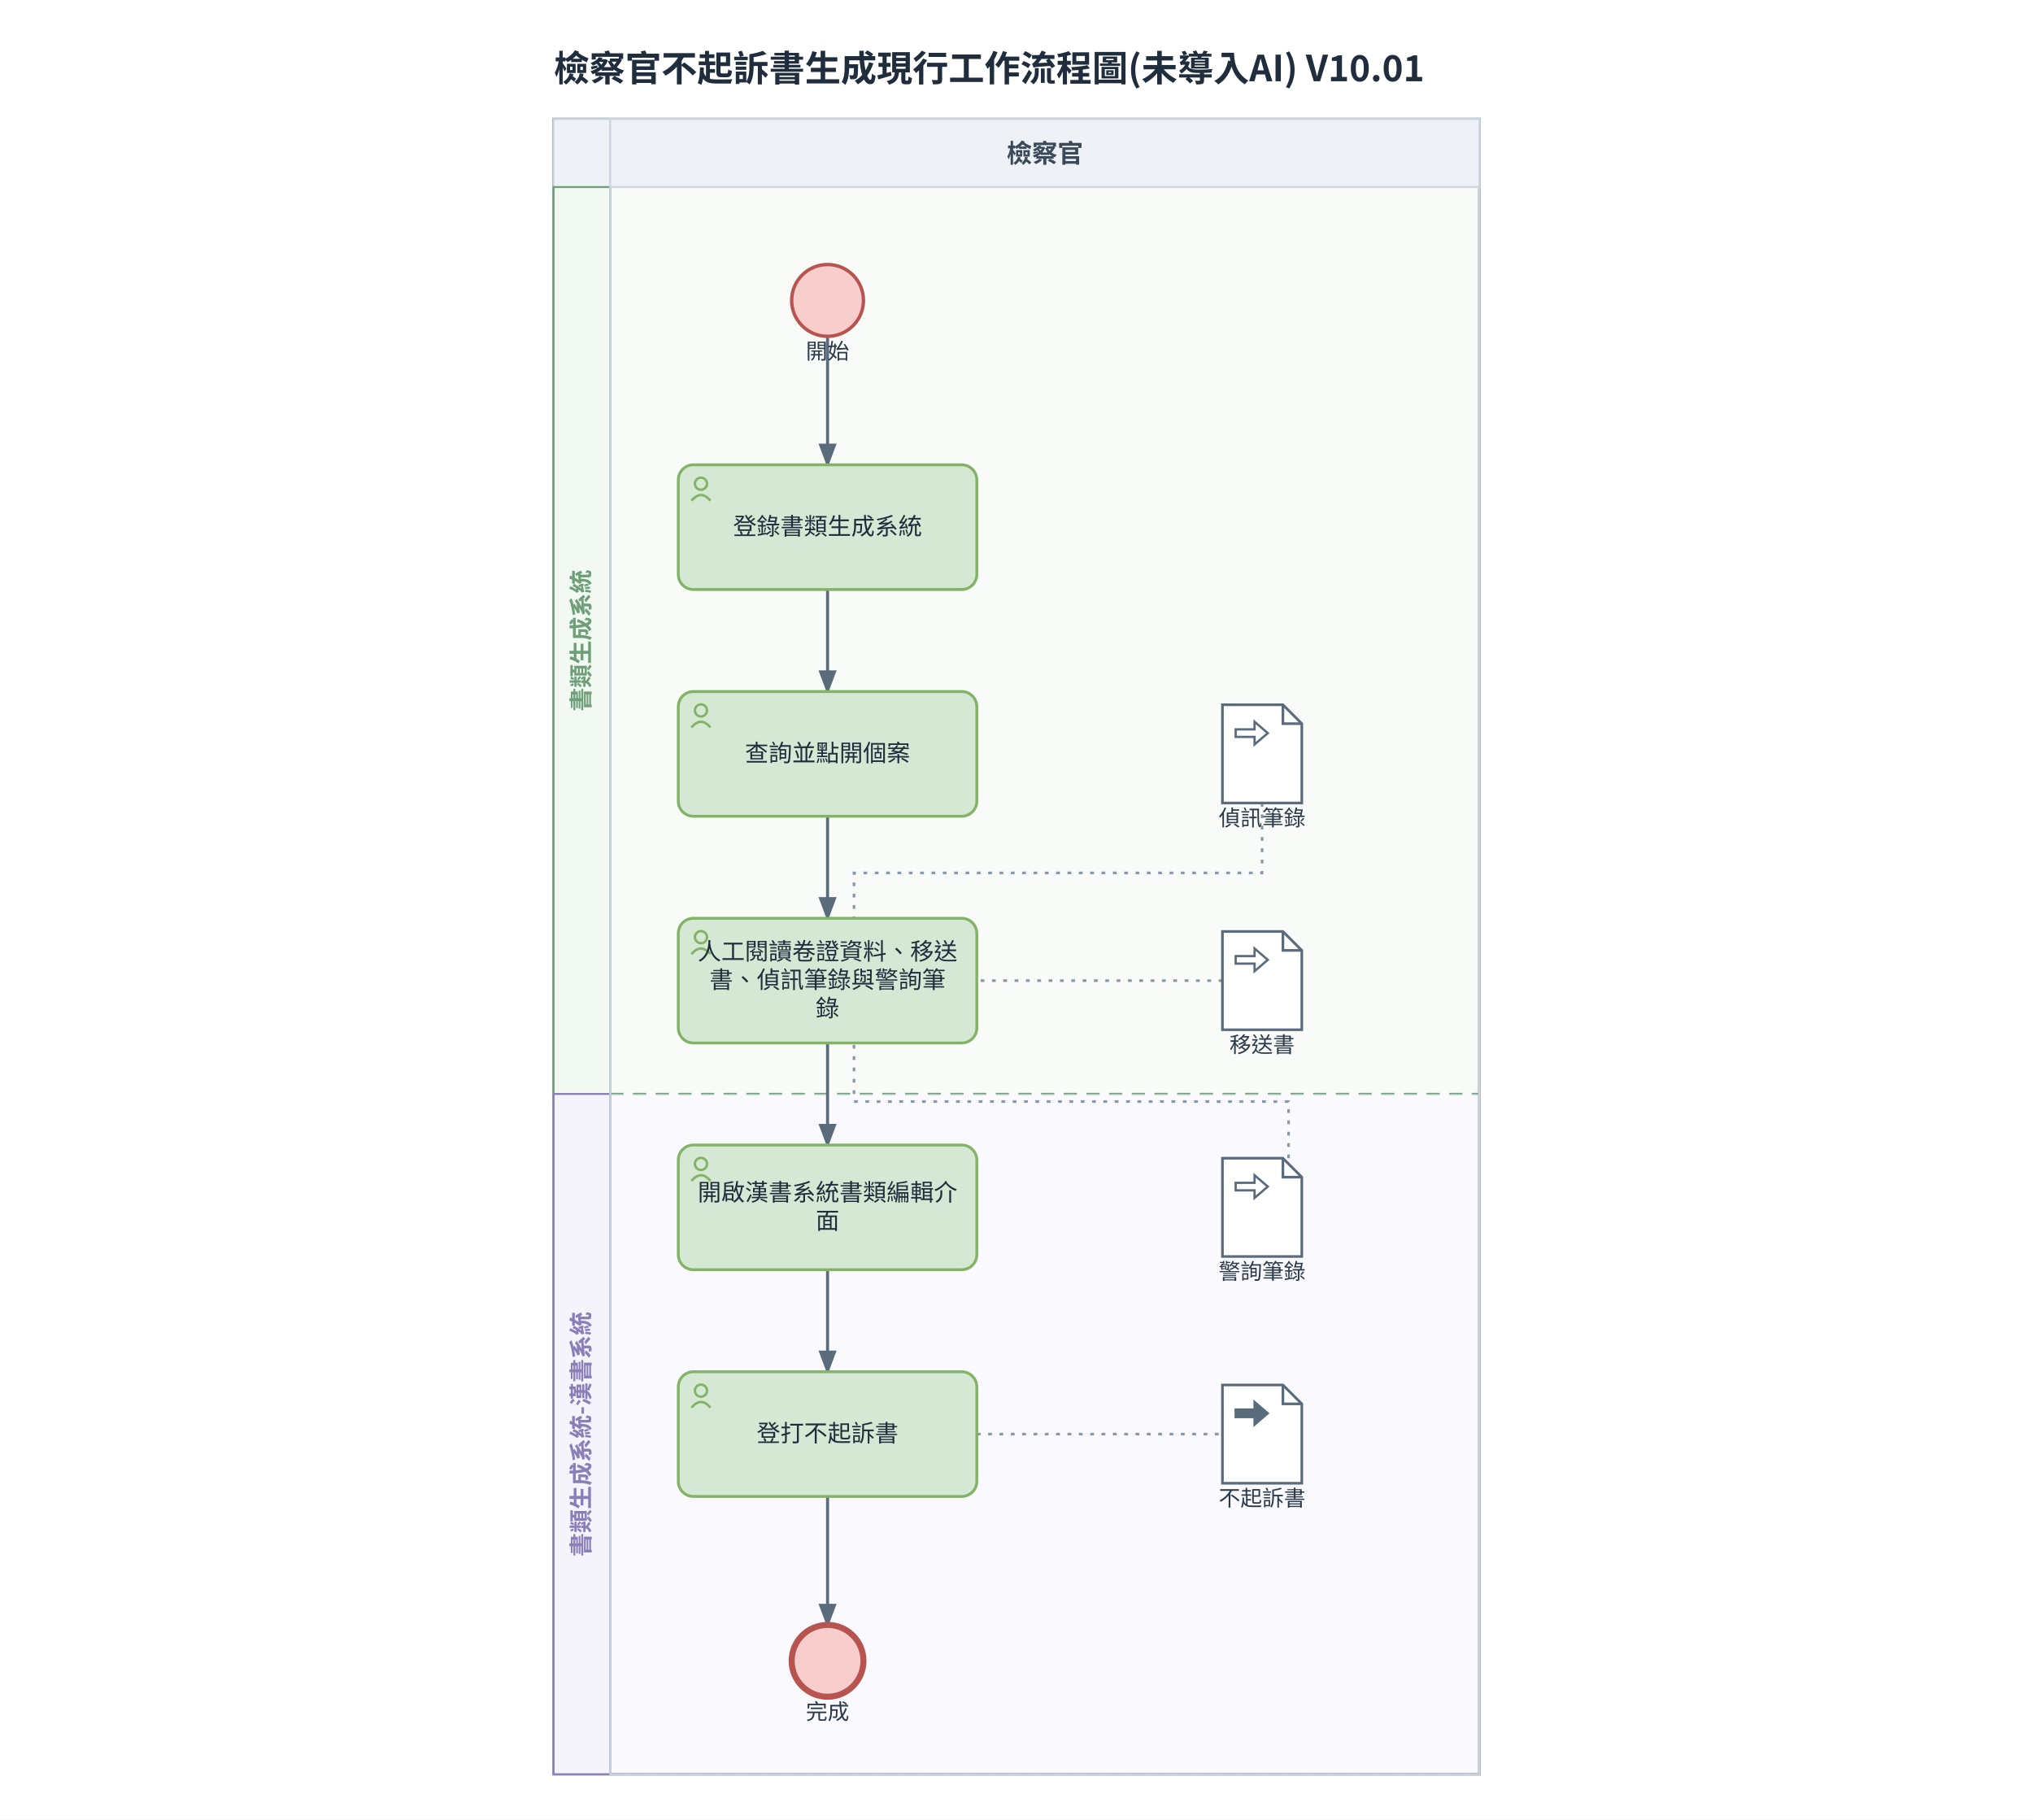
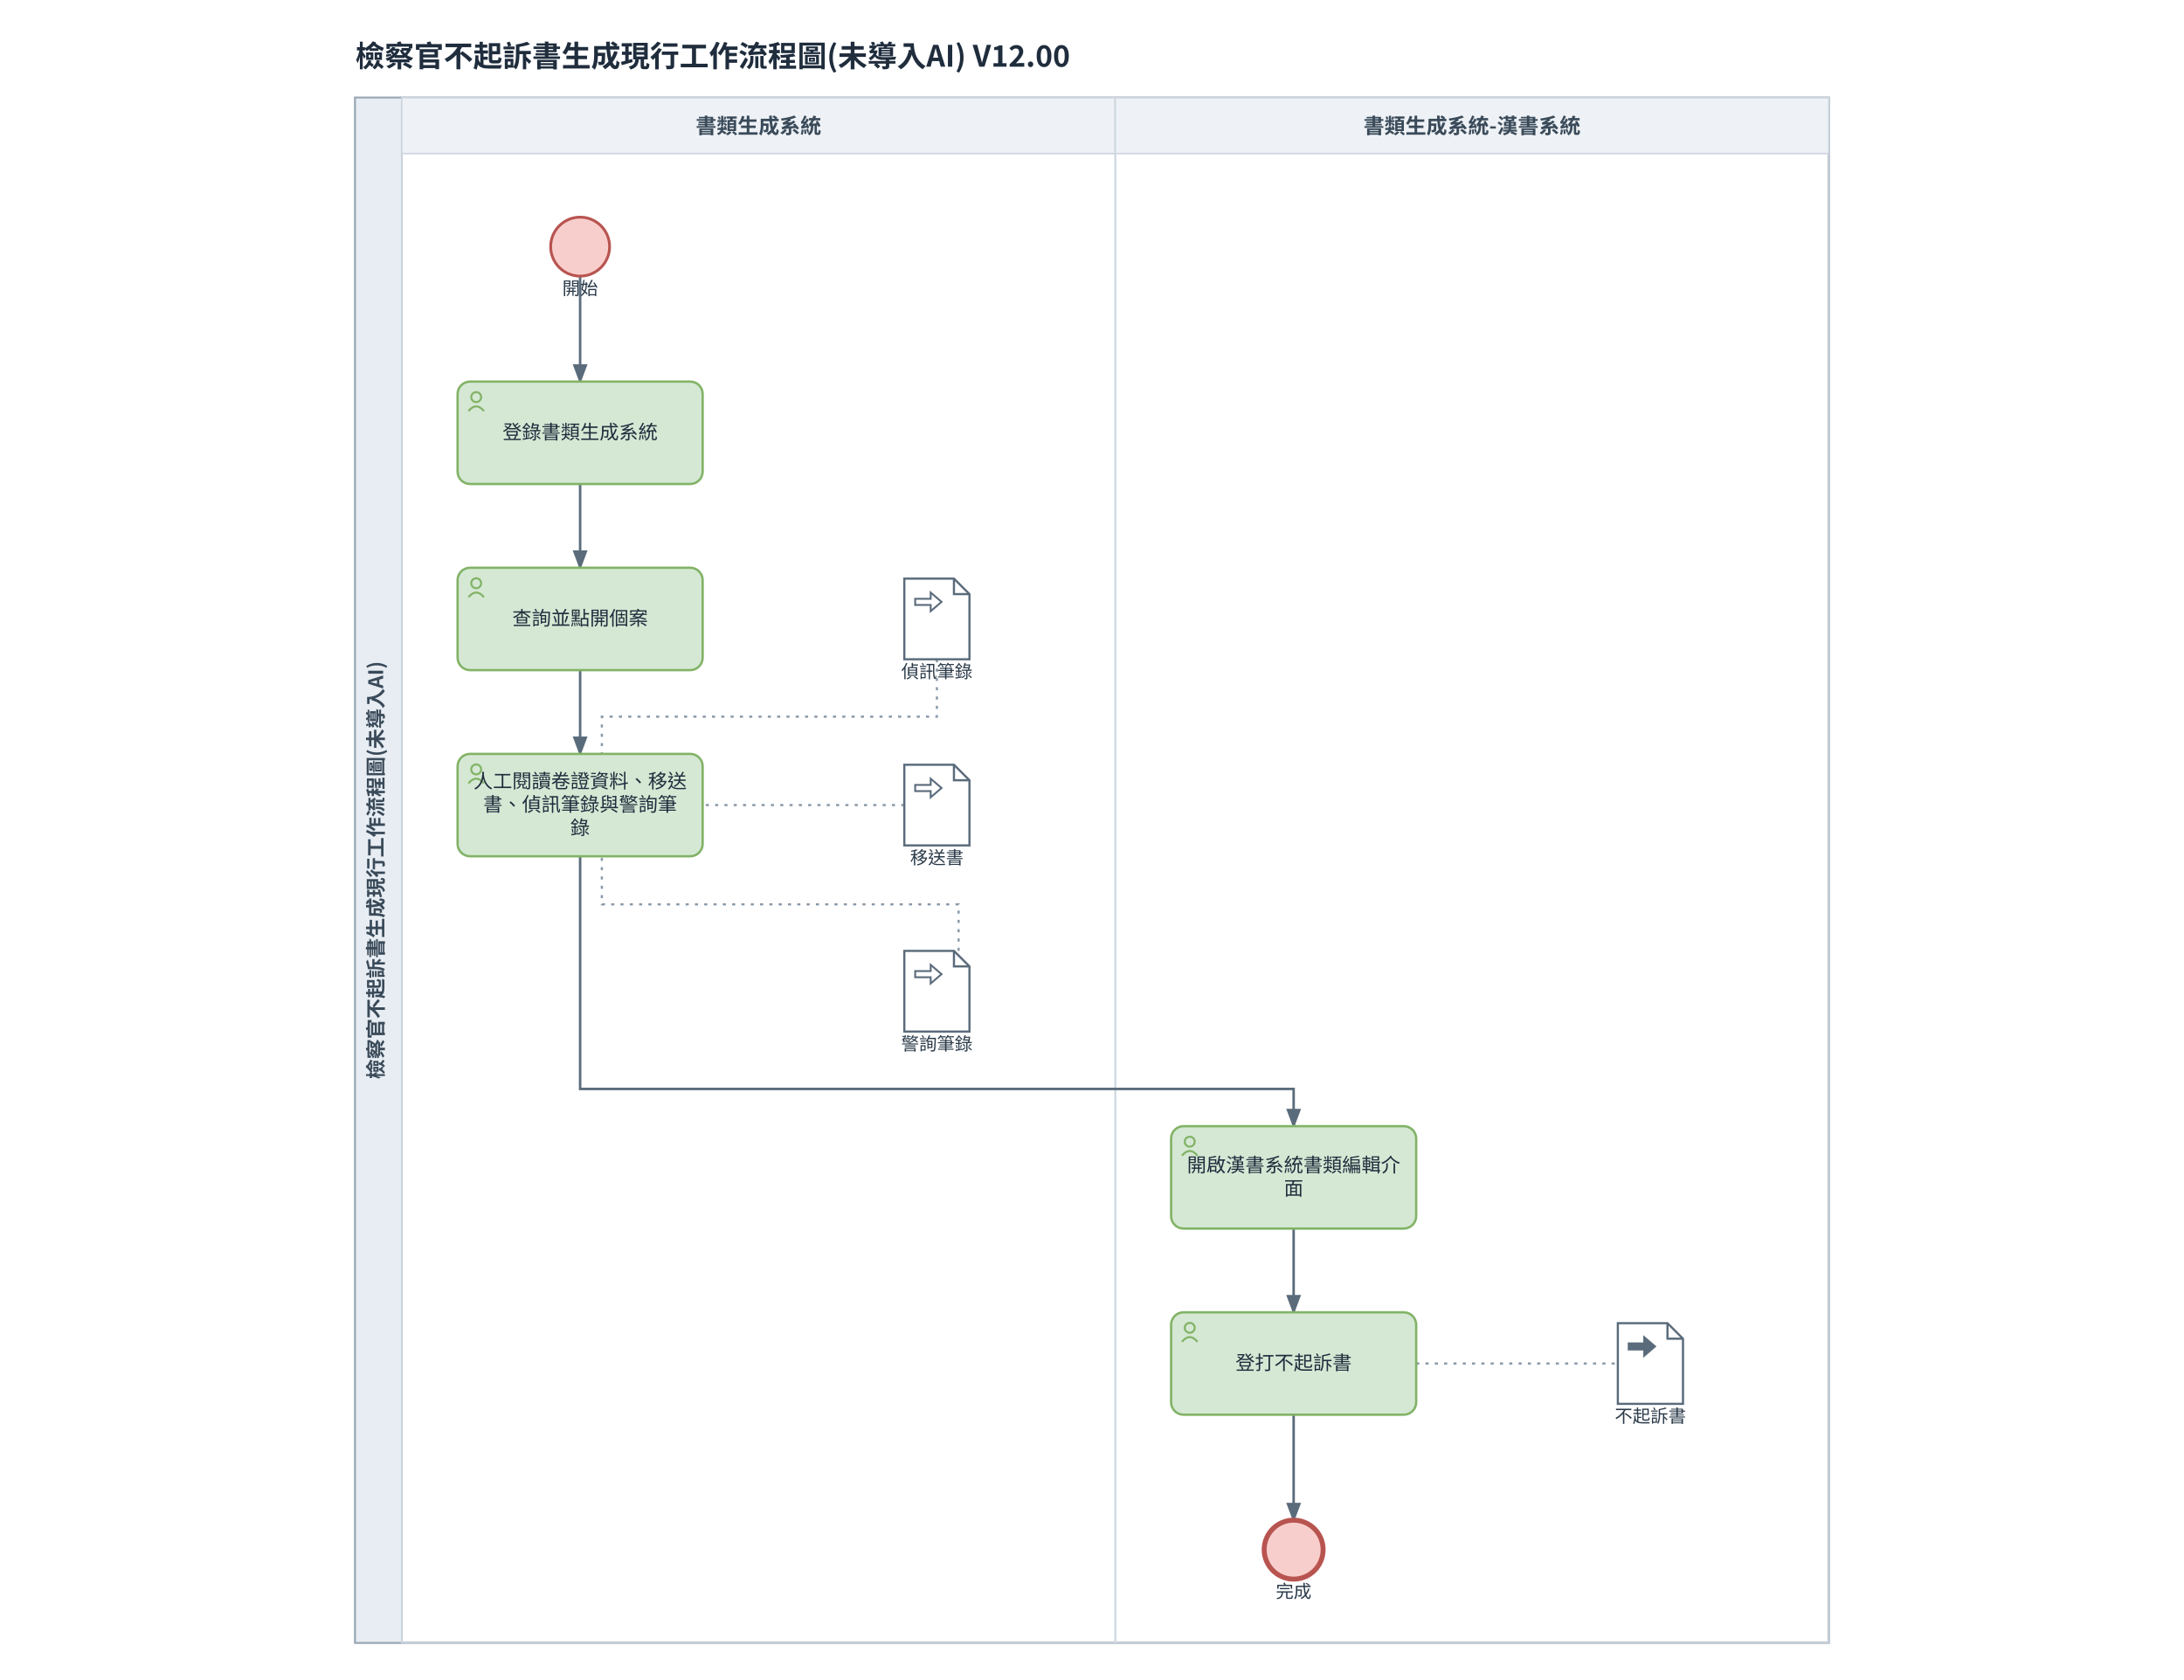
- <svg xmlns="http://www.w3.org/2000/svg" role="img" aria-label="檢察官不起訴書生成現行工作流程圖(未導入AI) V10.01" viewBox="-153 7 1076 963" data-pad="capped" font-family="Microsoft JhengHei, PingFang TC, Noto Sans CJK TC, sans-serif">
-   <rect x="-153" y="7" width="1076" height="963" fill="#ffffff" />
-   <text x="140" y="50" font-size="19" font-weight="bold" fill="#1f2d3d">檢察官不起訴書生成現行工作流程圖(未導入AI) V10.01</text>
+ <svg xmlns="http://www.w3.org/2000/svg" role="img" aria-label="檢察官不起訴書生成現行工作流程圖(未導入AI) V12.00" viewBox="-89 7 1408 1083" font-family="Microsoft JhengHei, PingFang TC, Noto Sans CJK TC, sans-serif">
+   <rect x="-89" y="7" width="1408" height="1083" fill="#ffffff" />
+   <text x="140" y="50" font-size="19" font-weight="bold" fill="#1f2d3d">檢察官不起訴書生成現行工作流程圖(未導入AI) V12.00</text>
  <defs>
    <marker id="arr" markerWidth="9" markerHeight="9" refX="7" refY="3" orient="auto" markerUnits="strokeWidth">
      <path d="M0,0 L8,3 L0,6 Z" fill="#5a6b7b" />
    </marker>
    <marker id="mfarr" markerWidth="11" markerHeight="11" refX="8" refY="4" orient="auto" markerUnits="strokeWidth">
      <path d="M0,0 L8,4 L0,8" fill="none" stroke="#6b7b8b" stroke-width="1.3" />
    </marker>
    <marker id="mfdot" markerWidth="10" markerHeight="10" refX="5" refY="5" orient="auto" markerUnits="strokeWidth">
      <circle cx="5" cy="5" r="3.2" fill="#fff" stroke="#6b7b8b" stroke-width="1.3" />
    </marker>
  </defs>
-   <rect x="170" y="106" width="460" height="480" fill="#f2f8f2" fill-opacity="0.55" stroke="none" />
-   <line x1="170" y1="586" x2="630" y2="586" stroke="#6f9f78" stroke-width="1.2" stroke-dasharray="7 5" />
-   <rect x="170" y="586" width="460" height="360" fill="#f6f4fb" fill-opacity="0.55" stroke="none" />
-   <line x1="170" y1="946" x2="630" y2="946" stroke="#8a7fb8" stroke-width="1.2" stroke-dasharray="7 5" />
-   <rect x="140" y="70" width="490" height="876" fill="none" stroke="#9aa7b4" stroke-width="1.5" />
-   <rect x="140" y="70" width="30" height="36" fill="#eef2f6" stroke="#cdd6df" />
-   <rect x="140" y="106" width="30" height="480" fill="#f2f8f2" stroke="#6f9f78" stroke-width="1" />
-   <text x="159.0" y="346.0" font-size="12.5" font-weight="bold" fill="#6f9f78" text-anchor="middle" transform="rotate(-90 159.0 346.0)">書類生成系統</text>
-   <rect x="140" y="586" width="30" height="360" fill="#f6f4fb" stroke="#8a7fb8" stroke-width="1" />
-   <text x="159.0" y="766.0" font-size="12.5" font-weight="bold" fill="#8a7fb8" text-anchor="middle" transform="rotate(-90 159.0 766.0)">書類生成系統-漢書系統</text>
-   <rect x="170" y="70" width="460" height="876" fill="none" stroke="#cdd6df" />
+   <rect x="140" y="70" width="950" height="996" fill="none" stroke="#9aa7b4" stroke-width="1.5" />
+   <rect x="140" y="70" width="30" height="996" fill="#e7edf3" stroke="#9aa7b4" />
+   <text x="158" y="568.0" font-size="13" font-weight="bold" fill="#3a4a59" text-anchor="middle" transform="rotate(-90 158 568.0)">檢察官不起訴書生成現行工作流程圖(未導入AI)</text>
+   <rect x="170" y="70" width="460" height="996" fill="none" stroke="#cdd6df" />
  <rect x="170" y="70" width="460" height="36" fill="#eef2f6" stroke="#cdd6df" />
-   <text x="400.0" y="93" font-size="13.5" font-weight="bold" fill="#3a4a59" text-anchor="middle">檢察官</text>
+   <text x="400.0" y="93" font-size="13.5" font-weight="bold" fill="#3a4a59" text-anchor="middle">書類生成系統</text>
+   <rect x="630" y="70" width="460" height="996" fill="none" stroke="#cdd6df" />
+   <rect x="630" y="70" width="460" height="36" fill="#eef2f6" stroke="#cdd6df" />
+   <text x="860.0" y="93" font-size="13.5" font-weight="bold" fill="#3a4a59" text-anchor="middle">書類生成系統-漢書系統</text>
  <path d="M285,185 L285,253" fill="none" stroke="#5a6b7b" stroke-width="1.6" marker-end="url(#arr)" />
  <path d="M285,319 L285,373" fill="none" stroke="#5a6b7b" stroke-width="1.6" marker-end="url(#arr)" />
  <path d="M285,439 L285,493" fill="none" stroke="#5a6b7b" stroke-width="1.6" marker-end="url(#arr)" />
-   <path d="M285,559 L285,613" fill="none" stroke="#5a6b7b" stroke-width="1.6" marker-end="url(#arr)" />
-   <path d="M285,679 L285,733" fill="none" stroke="#5a6b7b" stroke-width="1.6" marker-end="url(#arr)" />
-   <path d="M285,799 L285,867" fill="none" stroke="#5a6b7b" stroke-width="1.6" marker-end="url(#arr)" />
-   <path d="M364,766 L494,766" fill="none" stroke="#8a99a8" stroke-width="1.4" stroke-dasharray="2,4" />
+   <path d="M285,559 L285,709 L745,709 L745,733" fill="none" stroke="#5a6b7b" stroke-width="1.6" marker-end="url(#arr)" />
+   <path d="M745,799 L745,853" fill="none" stroke="#5a6b7b" stroke-width="1.6" marker-end="url(#arr)" />
+   <path d="M745,919 L745,987" fill="none" stroke="#5a6b7b" stroke-width="1.6" marker-end="url(#arr)" />
+   <path d="M824,886 L954,886" fill="none" stroke="#8a99a8" stroke-width="1.4" stroke-dasharray="2,4" />
  <path d="M494,526 L364,526" fill="none" stroke="#8a99a8" stroke-width="1.4" stroke-dasharray="2,4" />
  <path d="M515,432 L515,469 L299,469 L299,493" fill="none" stroke="#8a99a8" stroke-width="1.4" stroke-dasharray="2,4" />
  <path d="M529,620 L529,590 L299,590 L299,559" fill="none" stroke="#8a99a8" stroke-width="1.4" stroke-dasharray="2,4" />
  <circle cx="285.0" cy="166.0" r="19.0" fill="#f8cecc" stroke="#b85450" stroke-width="1.8" />
  <text x="285.0" y="197" font-size="11.5" fill="#2a3a49" text-anchor="middle">開始</text>
  <rect x="206" y="253" width="158" height="66" rx="8" fill="#d5e8d4" stroke="#82b366" stroke-width="1.5" />
  <circle cx="218" cy="263" r="3.2" fill="none" stroke="#82b366" stroke-width="1.3" />
  <path d="M213,272 Q218,266 223,272" fill="none" stroke="#82b366" stroke-width="1.3" />
  <text x="285.0" y="290.0" font-size="12.5" fill="#1f2d3d" text-anchor="middle">登錄書類生成系統</text>
  <rect x="206" y="373" width="158" height="66" rx="8" fill="#d5e8d4" stroke="#82b366" stroke-width="1.5" />
  <circle cx="218" cy="383" r="3.2" fill="none" stroke="#82b366" stroke-width="1.3" />
  <path d="M213,392 Q218,386 223,392" fill="none" stroke="#82b366" stroke-width="1.3" />
  <text x="285.0" y="410.0" font-size="12.5" fill="#1f2d3d" text-anchor="middle">查詢並點開個案</text>
  <rect x="206" y="493" width="158" height="66" rx="8" fill="#d5e8d4" stroke="#82b366" stroke-width="1.5" />
  <circle cx="218" cy="503" r="3.2" fill="none" stroke="#82b366" stroke-width="1.3" />
  <path d="M213,512 Q218,506 223,512" fill="none" stroke="#82b366" stroke-width="1.3" />
  <text x="285.0" y="515.0" font-size="12.5" fill="#1f2d3d" text-anchor="middle">人工閱讀卷證資料、移送</text>
  <text x="285.0" y="530.0" font-size="12.5" fill="#1f2d3d" text-anchor="middle">書、
偵訊筆錄與警詢筆</text>
  <text x="285.0" y="545.0" font-size="12.5" fill="#1f2d3d" text-anchor="middle">錄</text>
-   <rect x="206" y="613" width="158" height="66" rx="8" fill="#d5e8d4" stroke="#82b366" stroke-width="1.5" />
-   <circle cx="218" cy="623" r="3.2" fill="none" stroke="#82b366" stroke-width="1.3" />
-   <path d="M213,632 Q218,626 223,632" fill="none" stroke="#82b366" stroke-width="1.3" />
-   <text x="285.0" y="642.5" font-size="12.5" fill="#1f2d3d" text-anchor="middle">開啟漢書系統書類編輯介</text>
-   <text x="285.0" y="657.5" font-size="12.5" fill="#1f2d3d" text-anchor="middle">面</text>
-   <rect x="206" y="733" width="158" height="66" rx="8" fill="#d5e8d4" stroke="#82b366" stroke-width="1.5" />
-   <circle cx="218" cy="743" r="3.2" fill="none" stroke="#82b366" stroke-width="1.3" />
-   <path d="M213,752 Q218,746 223,752" fill="none" stroke="#82b366" stroke-width="1.3" />
-   <text x="285.0" y="770.0" font-size="12.5" fill="#1f2d3d" text-anchor="middle">登打不起訴書</text>
-   <circle cx="285.0" cy="886.0" r="19.0" fill="#f8cecc" stroke="#b85450" stroke-width="3.2" />
-   <text x="285.0" y="917" font-size="11.5" fill="#2a3a49" text-anchor="middle">完成</text>
-   <path d="M494,740 L526,740 L536,750 L536,792 L494,792 Z" fill="#ffffff" stroke="#5a6b7b" stroke-width="1.4" />
-   <path d="M526,740 L526,750 L536,750" fill="none" stroke="#5a6b7b" stroke-width="1.4" />
-   <path d="M501,753 L511,753 L511,749 L518,755 L511,761 L511,757 L501,757 Z" fill="#5a6b7b" stroke="#5a6b7b" stroke-width="1.2" />
-   <text x="515.0" y="804" font-size="11.5" fill="#2a3a49" text-anchor="middle">不起訴書</text>
+   <rect x="666" y="733" width="158" height="66" rx="8" fill="#d5e8d4" stroke="#82b366" stroke-width="1.5" />
+   <circle cx="678" cy="743" r="3.2" fill="none" stroke="#82b366" stroke-width="1.3" />
+   <path d="M673,752 Q678,746 683,752" fill="none" stroke="#82b366" stroke-width="1.3" />
+   <text x="745.0" y="762.5" font-size="12.5" fill="#1f2d3d" text-anchor="middle">開啟漢書系統書類編輯介</text>
+   <text x="745.0" y="777.5" font-size="12.5" fill="#1f2d3d" text-anchor="middle">面</text>
+   <rect x="666" y="853" width="158" height="66" rx="8" fill="#d5e8d4" stroke="#82b366" stroke-width="1.5" />
+   <circle cx="678" cy="863" r="3.2" fill="none" stroke="#82b366" stroke-width="1.3" />
+   <path d="M673,872 Q678,866 683,872" fill="none" stroke="#82b366" stroke-width="1.3" />
+   <text x="745.0" y="890.0" font-size="12.5" fill="#1f2d3d" text-anchor="middle">登打不起訴書</text>
+   <circle cx="745.0" cy="1006.0" r="19.0" fill="#f8cecc" stroke="#b85450" stroke-width="3.2" />
+   <text x="745.0" y="1037" font-size="11.5" fill="#2a3a49" text-anchor="middle">完成</text>
+   <path d="M954,860 L986,860 L996,870 L996,912 L954,912 Z" fill="#ffffff" stroke="#5a6b7b" stroke-width="1.4" />
+   <path d="M986,860 L986,870 L996,870" fill="none" stroke="#5a6b7b" stroke-width="1.4" />
+   <path d="M961,873 L971,873 L971,869 L978,875 L971,881 L971,877 L961,877 Z" fill="#5a6b7b" stroke="#5a6b7b" stroke-width="1.2" />
+   <text x="975.0" y="924" font-size="11.5" fill="#2a3a49" text-anchor="middle">不起訴書</text>
  <path d="M494,500 L526,500 L536,510 L536,552 L494,552 Z" fill="#ffffff" stroke="#5a6b7b" stroke-width="1.4" />
  <path d="M526,500 L526,510 L536,510" fill="none" stroke="#5a6b7b" stroke-width="1.4" />
  <path d="M501,513 L511,513 L511,509 L518,515 L511,521 L511,517 L501,517 Z" fill="none" stroke="#5a6b7b" stroke-width="1.2" />
  <text x="515.0" y="564" font-size="11.5" fill="#2a3a49" text-anchor="middle">移送書</text>
  <path d="M494,380 L526,380 L536,390 L536,432 L494,432 Z" fill="#ffffff" stroke="#5a6b7b" stroke-width="1.4" />
  <path d="M526,380 L526,390 L536,390" fill="none" stroke="#5a6b7b" stroke-width="1.4" />
  <path d="M501,393 L511,393 L511,389 L518,395 L511,401 L511,397 L501,397 Z" fill="none" stroke="#5a6b7b" stroke-width="1.2" />
  <text x="515.0" y="444" font-size="11.5" fill="#2a3a49" text-anchor="middle">偵訊筆錄</text>
  <path d="M494,620 L526,620 L536,630 L536,672 L494,672 Z" fill="#ffffff" stroke="#5a6b7b" stroke-width="1.4" />
  <path d="M526,620 L526,630 L536,630" fill="none" stroke="#5a6b7b" stroke-width="1.4" />
  <path d="M501,633 L511,633 L511,629 L518,635 L511,641 L511,637 L501,637 Z" fill="none" stroke="#5a6b7b" stroke-width="1.2" />
  <text x="515.0" y="684" font-size="11.5" fill="#2a3a49" text-anchor="middle">警詢筆錄</text>
</svg>
